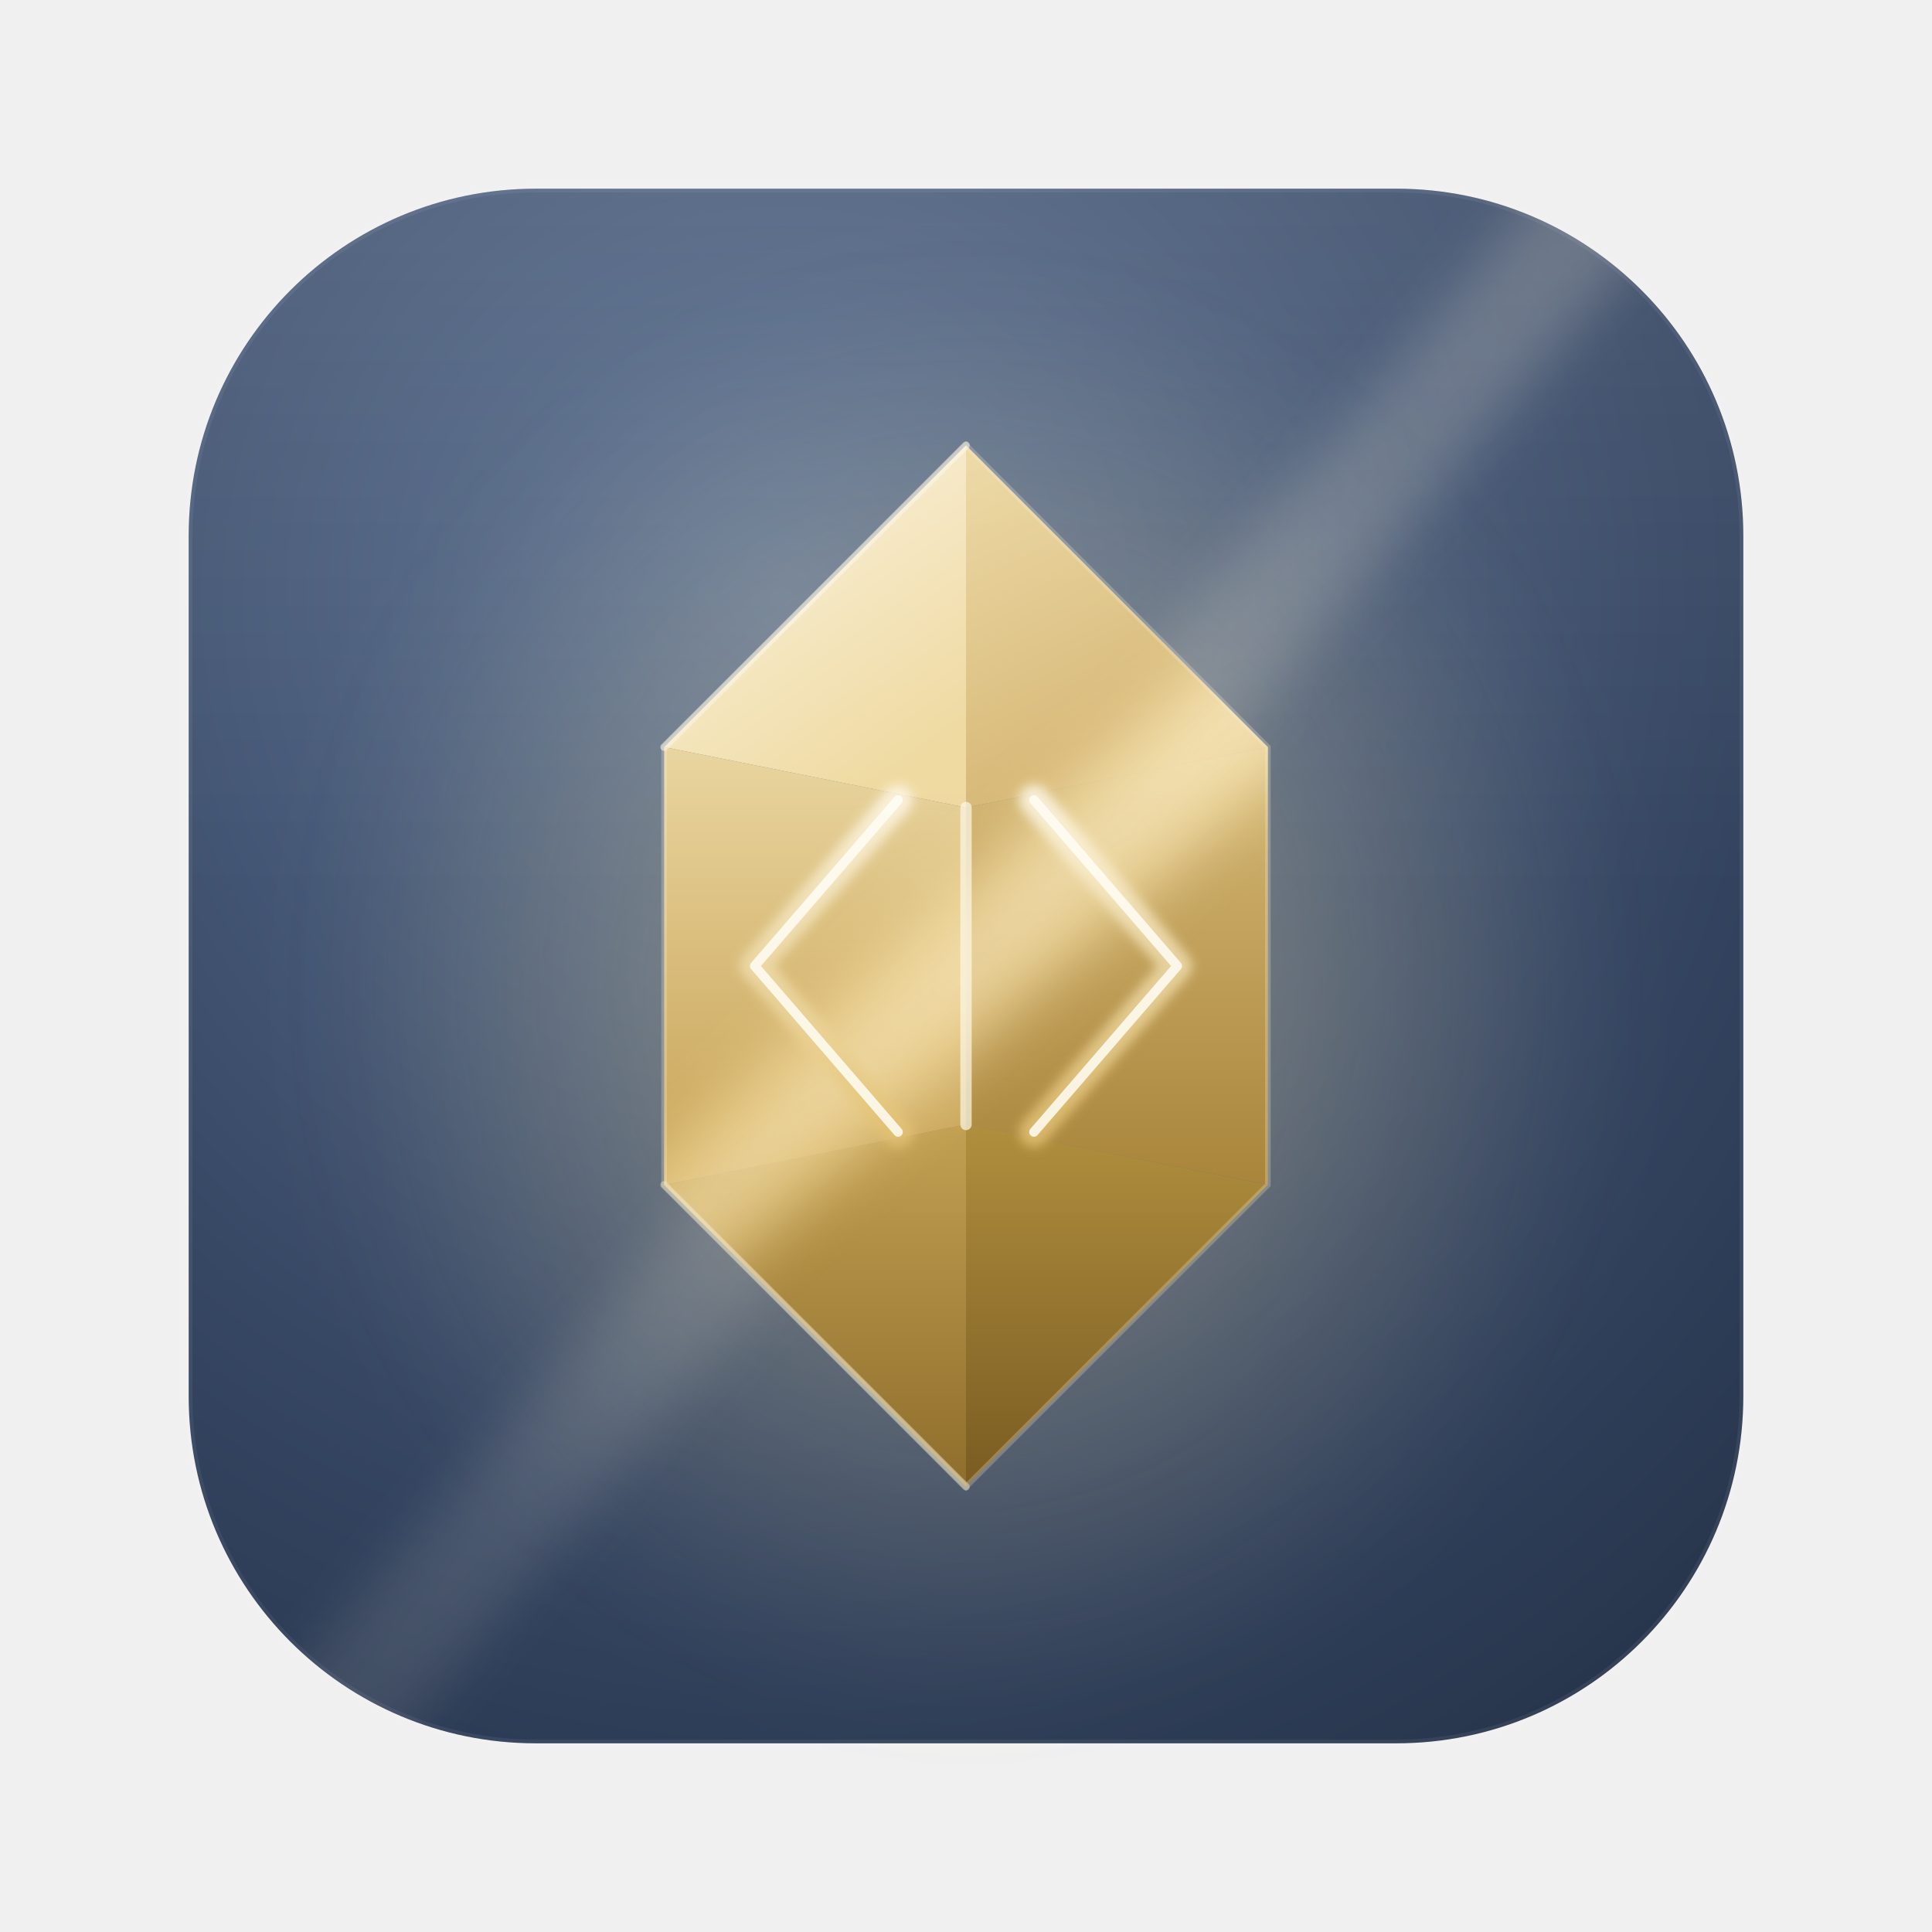
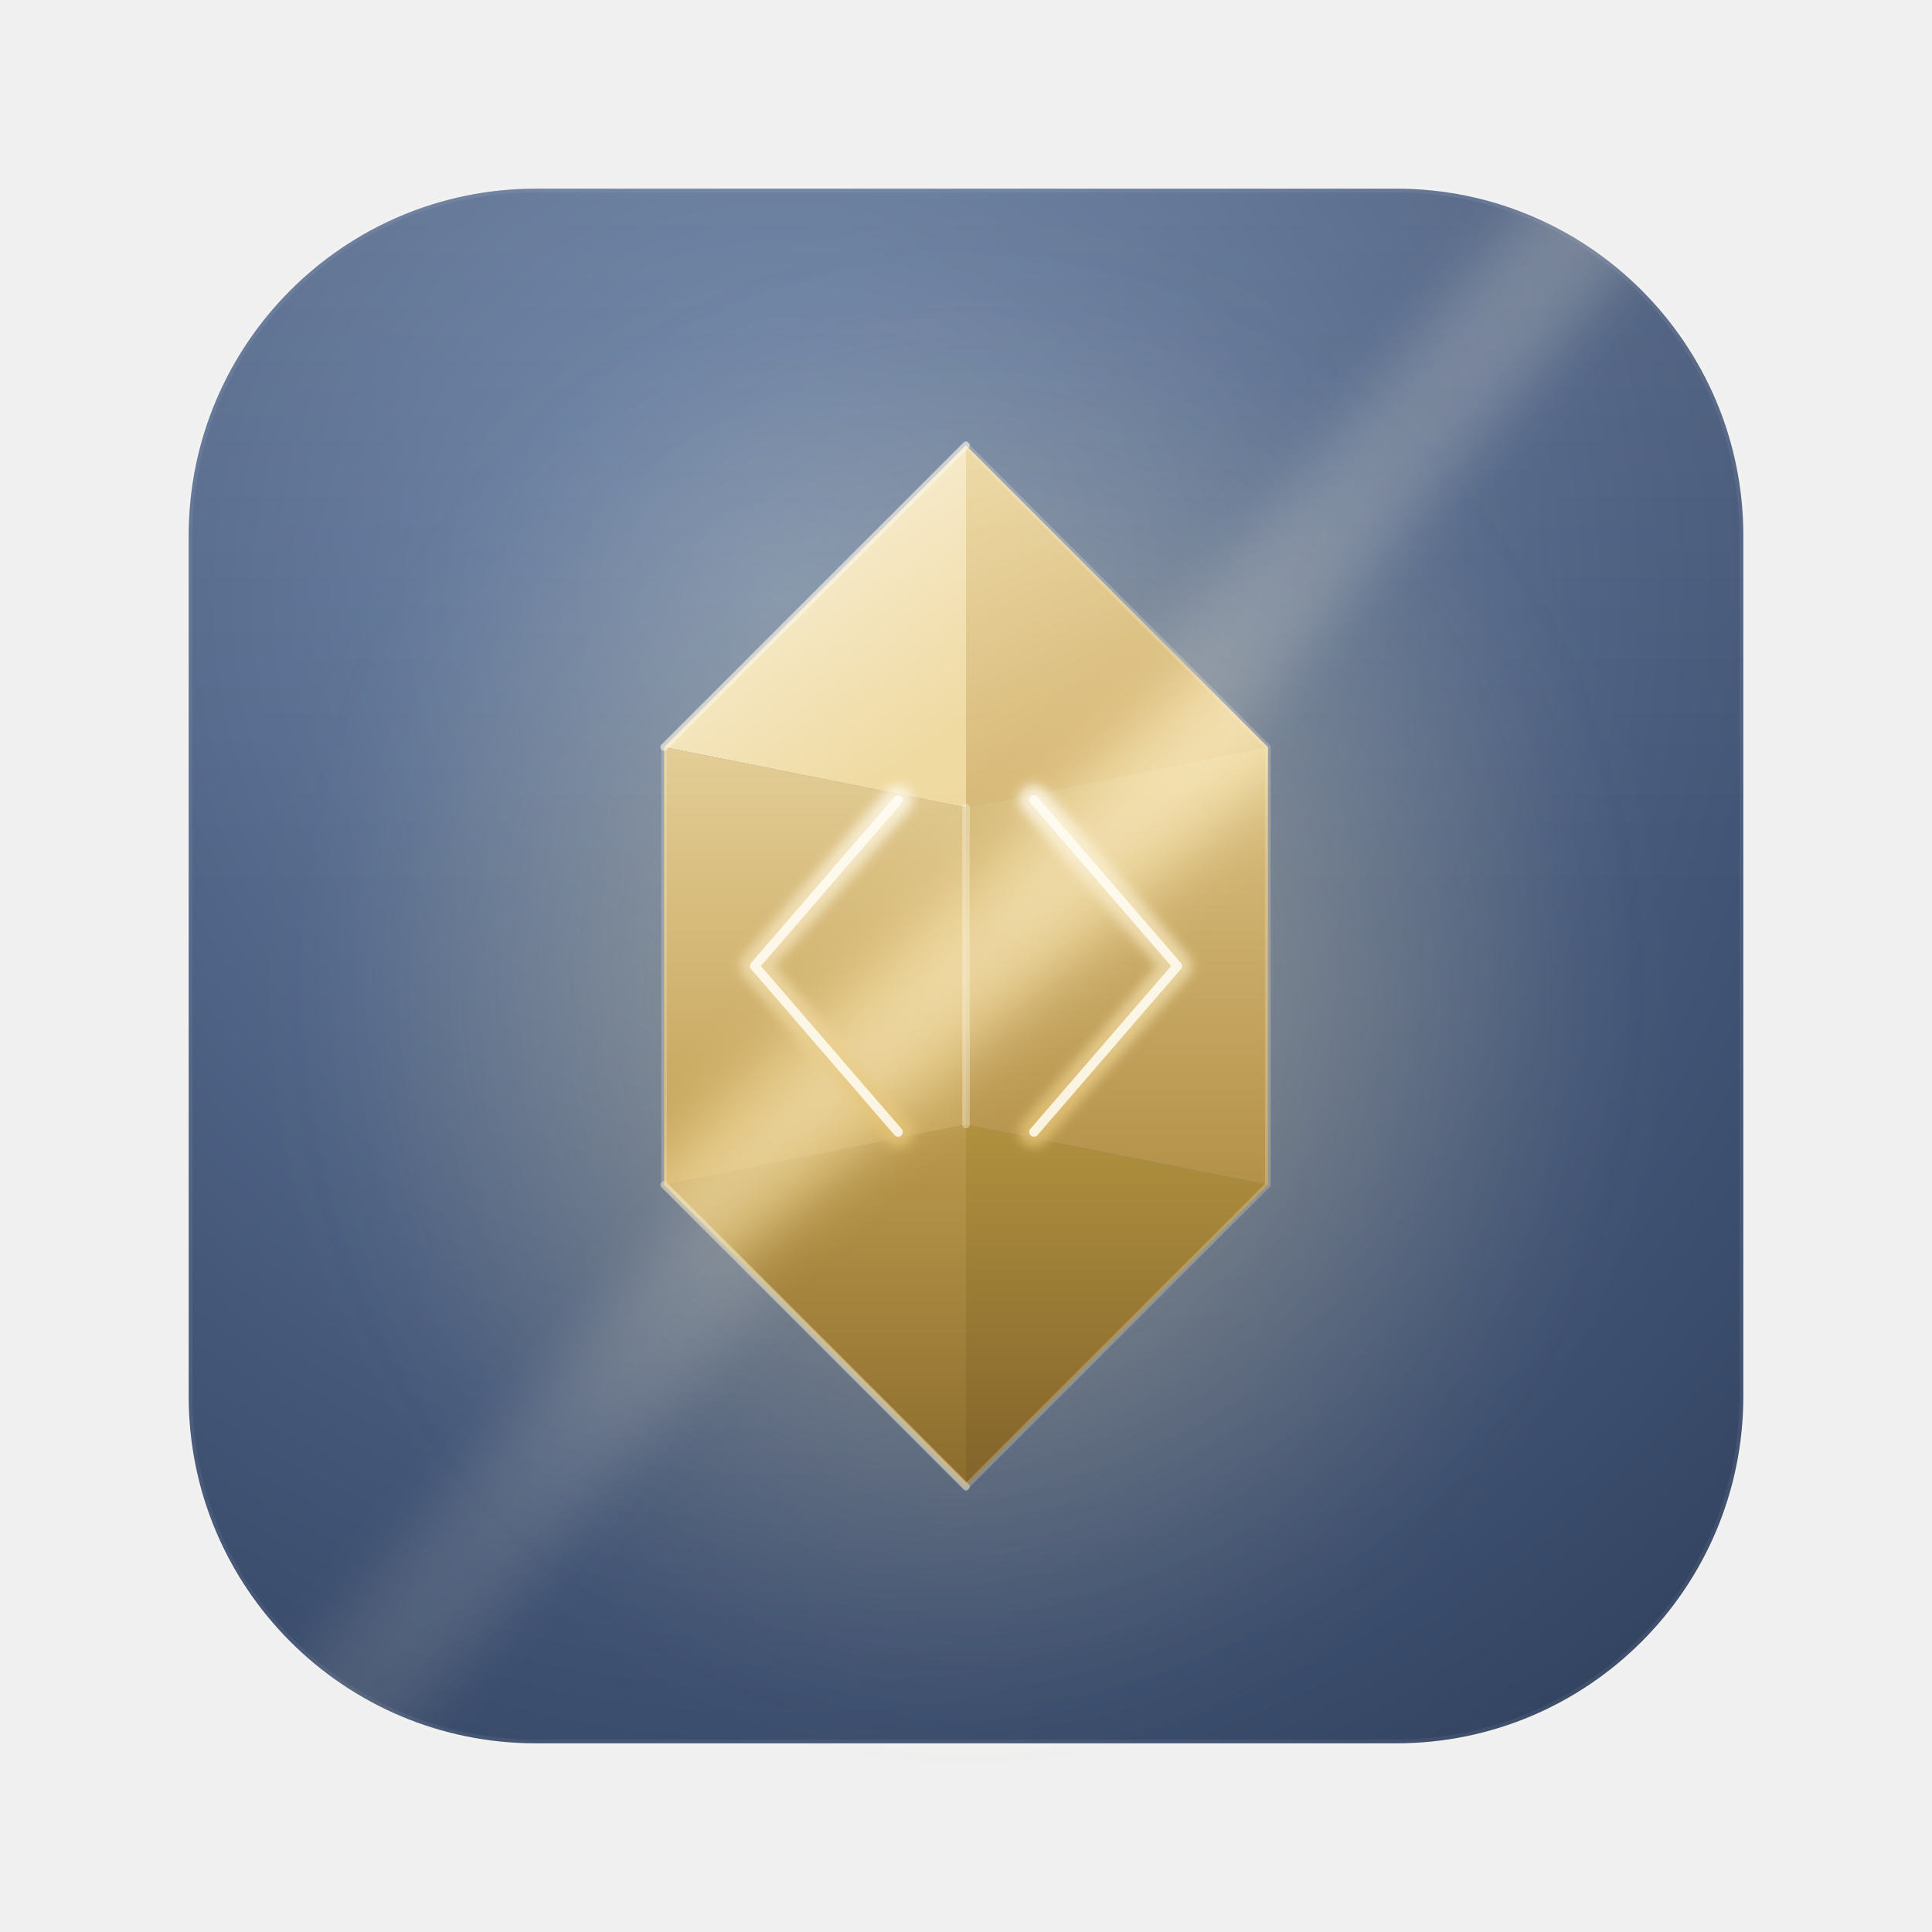
<svg xmlns="http://www.w3.org/2000/svg" viewBox="0 0 512 512">
  <defs>
    <radialGradient id="s4-bg" cx="0.38" cy="0.26" r="1.05">
-       <stop offset="0" stop-color="#5B7192" />
-       <stop offset="0.55" stop-color="#364764" />
-       <stop offset="1" stop-color="#202C40" />
+       <stop offset="0" stop-color="#6E86AB" />
+       <stop offset="0.55" stop-color="#45587A" />
+       <stop offset="1" stop-color="#2A3A55" />
    </radialGradient>
    <linearGradient id="s4-gloss" x1="0" y1="0" x2="0" y2="1">
      <stop offset="0" stop-color="#FFFFFF" stop-opacity="0.10" />
      <stop offset="0.45" stop-color="#FFFFFF" stop-opacity="0" />
    </linearGradient>
    <radialGradient id="s4-innerGlow" cx="0.5" cy="0.5" r="0.5">
      <stop offset="0" stop-color="#EFD9A0" stop-opacity="0.45" />
      <stop offset="1" stop-color="#EFD9A0" stop-opacity="0" />
    </radialGradient>
    <linearGradient id="s4-topL" x1="0" y1="0" x2="0.6" y2="1">
      <stop offset="0" stop-color="#FBF5E3" />
      <stop offset="1" stop-color="#EFD9A0" />
    </linearGradient>
    <linearGradient id="s4-topR" x1="0" y1="0" x2="0.4" y2="1">
      <stop offset="0" stop-color="#EDD8A2" />
      <stop offset="1" stop-color="#D3B370" />
    </linearGradient>
    <linearGradient id="s4-bodyL" x1="0" y1="0" x2="0" y2="1">
-       <stop offset="0" stop-color="#E9D49E" />
-       <stop offset="1" stop-color="#C7A356" />
+       <stop offset="0" stop-color="#E3CC94" />
+       <stop offset="1" stop-color="#C2A054" />
    </linearGradient>
    <linearGradient id="s4-bodyR" x1="0" y1="0" x2="0" y2="1">
-       <stop offset="0" stop-color="#D5B876" />
-       <stop offset="1" stop-color="#A9853B" />
+       <stop offset="0" stop-color="#DCC284" />
+       <stop offset="1" stop-color="#B49148" />
    </linearGradient>
    <linearGradient id="s4-botL" x1="0" y1="0" x2="0" y2="1">
-       <stop offset="0" stop-color="#C2A052" />
-       <stop offset="1" stop-color="#8F6E2C" />
+       <stop offset="0" stop-color="#BB9A4E" />
+       <stop offset="1" stop-color="#8C6C2C" />
    </linearGradient>
    <linearGradient id="s4-botR" x1="0" y1="0" x2="0" y2="1">
-       <stop offset="0" stop-color="#B08F3E" />
-       <stop offset="1" stop-color="#7A5C22" />
+       <stop offset="0" stop-color="#B0913F" />
+       <stop offset="1" stop-color="#82632A" />
    </linearGradient>
    <linearGradient id="s4-beamOut" x1="1" y1="0" x2="0" y2="1">
      <stop offset="0" stop-color="#F8F2E0" stop-opacity="0.22" />
      <stop offset="1" stop-color="#F8F2E0" stop-opacity="0.08" />
    </linearGradient>
    <linearGradient id="s4-beamIn" x1="1" y1="0" x2="0" y2="1">
      <stop offset="0" stop-color="#FFF3D0" stop-opacity="0.8" />
      <stop offset="1" stop-color="#F0CE7E" stop-opacity="0.45" />
    </linearGradient>
    <clipPath id="s4-tile">
      <rect x="50" y="50" width="412" height="412" rx="92" />
    </clipPath>
    <clipPath id="s4-crystal">
      <polygon points="256,118 336,198 336,314 256,394 176,314 176,198" />
    </clipPath>
    <filter id="s4-soft" x="-60%" y="-60%" width="220%" height="220%">
      <feGaussianBlur stdDeviation="14" />
    </filter>
    <filter id="s4-soft2" x="-60%" y="-60%" width="220%" height="220%">
      <feGaussianBlur stdDeviation="5" />
    </filter>
    <filter id="s4-beamBlur" x="-60%" y="-60%" width="220%" height="220%">
      <feGaussianBlur stdDeviation="7" />
    </filter>
    <linearGradient id="s4-chev" x1="0" y1="0" x2="0" y2="1">
      <stop offset="0" stop-color="#FFF9E8" />
      <stop offset="1" stop-color="#E3C273" />
    </linearGradient>
    <filter id="s4-glint" x="-60%" y="-60%" width="220%" height="220%">
      <feGaussianBlur stdDeviation="1.4" />
    </filter>
  </defs>
  <rect x="50" y="50" width="412" height="412" rx="92" fill="url(#s4-bg)" />
  <rect x="50" y="50" width="412" height="412" rx="92" fill="none" stroke="#FFFFFF" stroke-opacity="0.06" stroke-width="2" />
  <ellipse cx="256" cy="262" rx="170" ry="190" fill="url(#s4-innerGlow)" filter="url(#s4-soft)" />
  <g clip-path="url(#s4-tile)">
    <polygon points="486.1,4.4 48.9,526.8 25.9,507.6 463.1,-14.8" fill="url(#s4-beamOut)" filter="url(#s4-beamBlur)" />
  </g>
  <g>
    <polygon points="256,118 176,198 256,214" fill="url(#s4-topL)" />
    <polygon points="256,118 336,198 256,214" fill="url(#s4-topR)" />
    <polygon points="176,198 256,214 256,298 176,314" fill="url(#s4-bodyL)" />
    <polygon points="336,198 256,214 256,298 336,314" fill="url(#s4-bodyR)" />
    <polygon points="176,314 256,298 256,394" fill="url(#s4-botL)" />
    <polygon points="336,314 256,298 256,394" fill="url(#s4-botR)" />
  </g>
  <g clip-path="url(#s4-crystal)">
    <g transform="rotate(8 256 256)">
      <polygon points="433.8,71.6 105.8,463.6 78.2,440.4 406.2,48.4" fill="url(#s4-beamIn)" filter="url(#s4-beamBlur)" />
      <line x1="420" y1="60" x2="92" y2="452" stroke="#FFFBEA" stroke-width="5" stroke-linecap="round" opacity="0.55" filter="url(#s4-beamBlur)" />
    </g>
  </g>
  <g fill="none" stroke-linecap="round" stroke-linejoin="round">
    <polyline points="238,212 200,256 238,300" stroke="url(#s4-chev)" stroke-width="8" opacity="0.8" filter="url(#s4-glint)" />
    <polyline points="238,212 200,256 238,300" stroke="#FFFDF4" stroke-width="2.5" opacity="0.85" />
    <polyline points="274,212 312,256 274,300" stroke="url(#s4-chev)" stroke-width="8" opacity="0.8" filter="url(#s4-glint)" />
    <polyline points="274,212 312,256 274,300" stroke="#FFFDF4" stroke-width="2.5" opacity="0.85" />
  </g>
-   <line x1="256" y1="214" x2="256" y2="298" stroke="#FDF8E9" stroke-opacity="0.7" stroke-width="3" stroke-linecap="round" />
+   <line x1="256" y1="214" x2="256" y2="298" stroke="#FDF8E9" stroke-opacity="0.35" stroke-width="2" stroke-linecap="round" />
  <line x1="256" y1="118" x2="176" y2="198" stroke="#FDF8E9" stroke-opacity="0.55" stroke-width="2" stroke-linecap="round" />
  <line x1="176" y1="314" x2="256" y2="394" stroke="#F3E7C2" stroke-opacity="0.45" stroke-width="2" stroke-linecap="round" />
  <polygon points="256,118 336,198 336,314 256,394 176,314 176,198" fill="none" stroke="#FBF3DC" stroke-opacity="0.25" stroke-width="1.5" />
  <rect x="50" y="50" width="412" height="412" rx="92" fill="url(#s4-gloss)" />
</svg>
